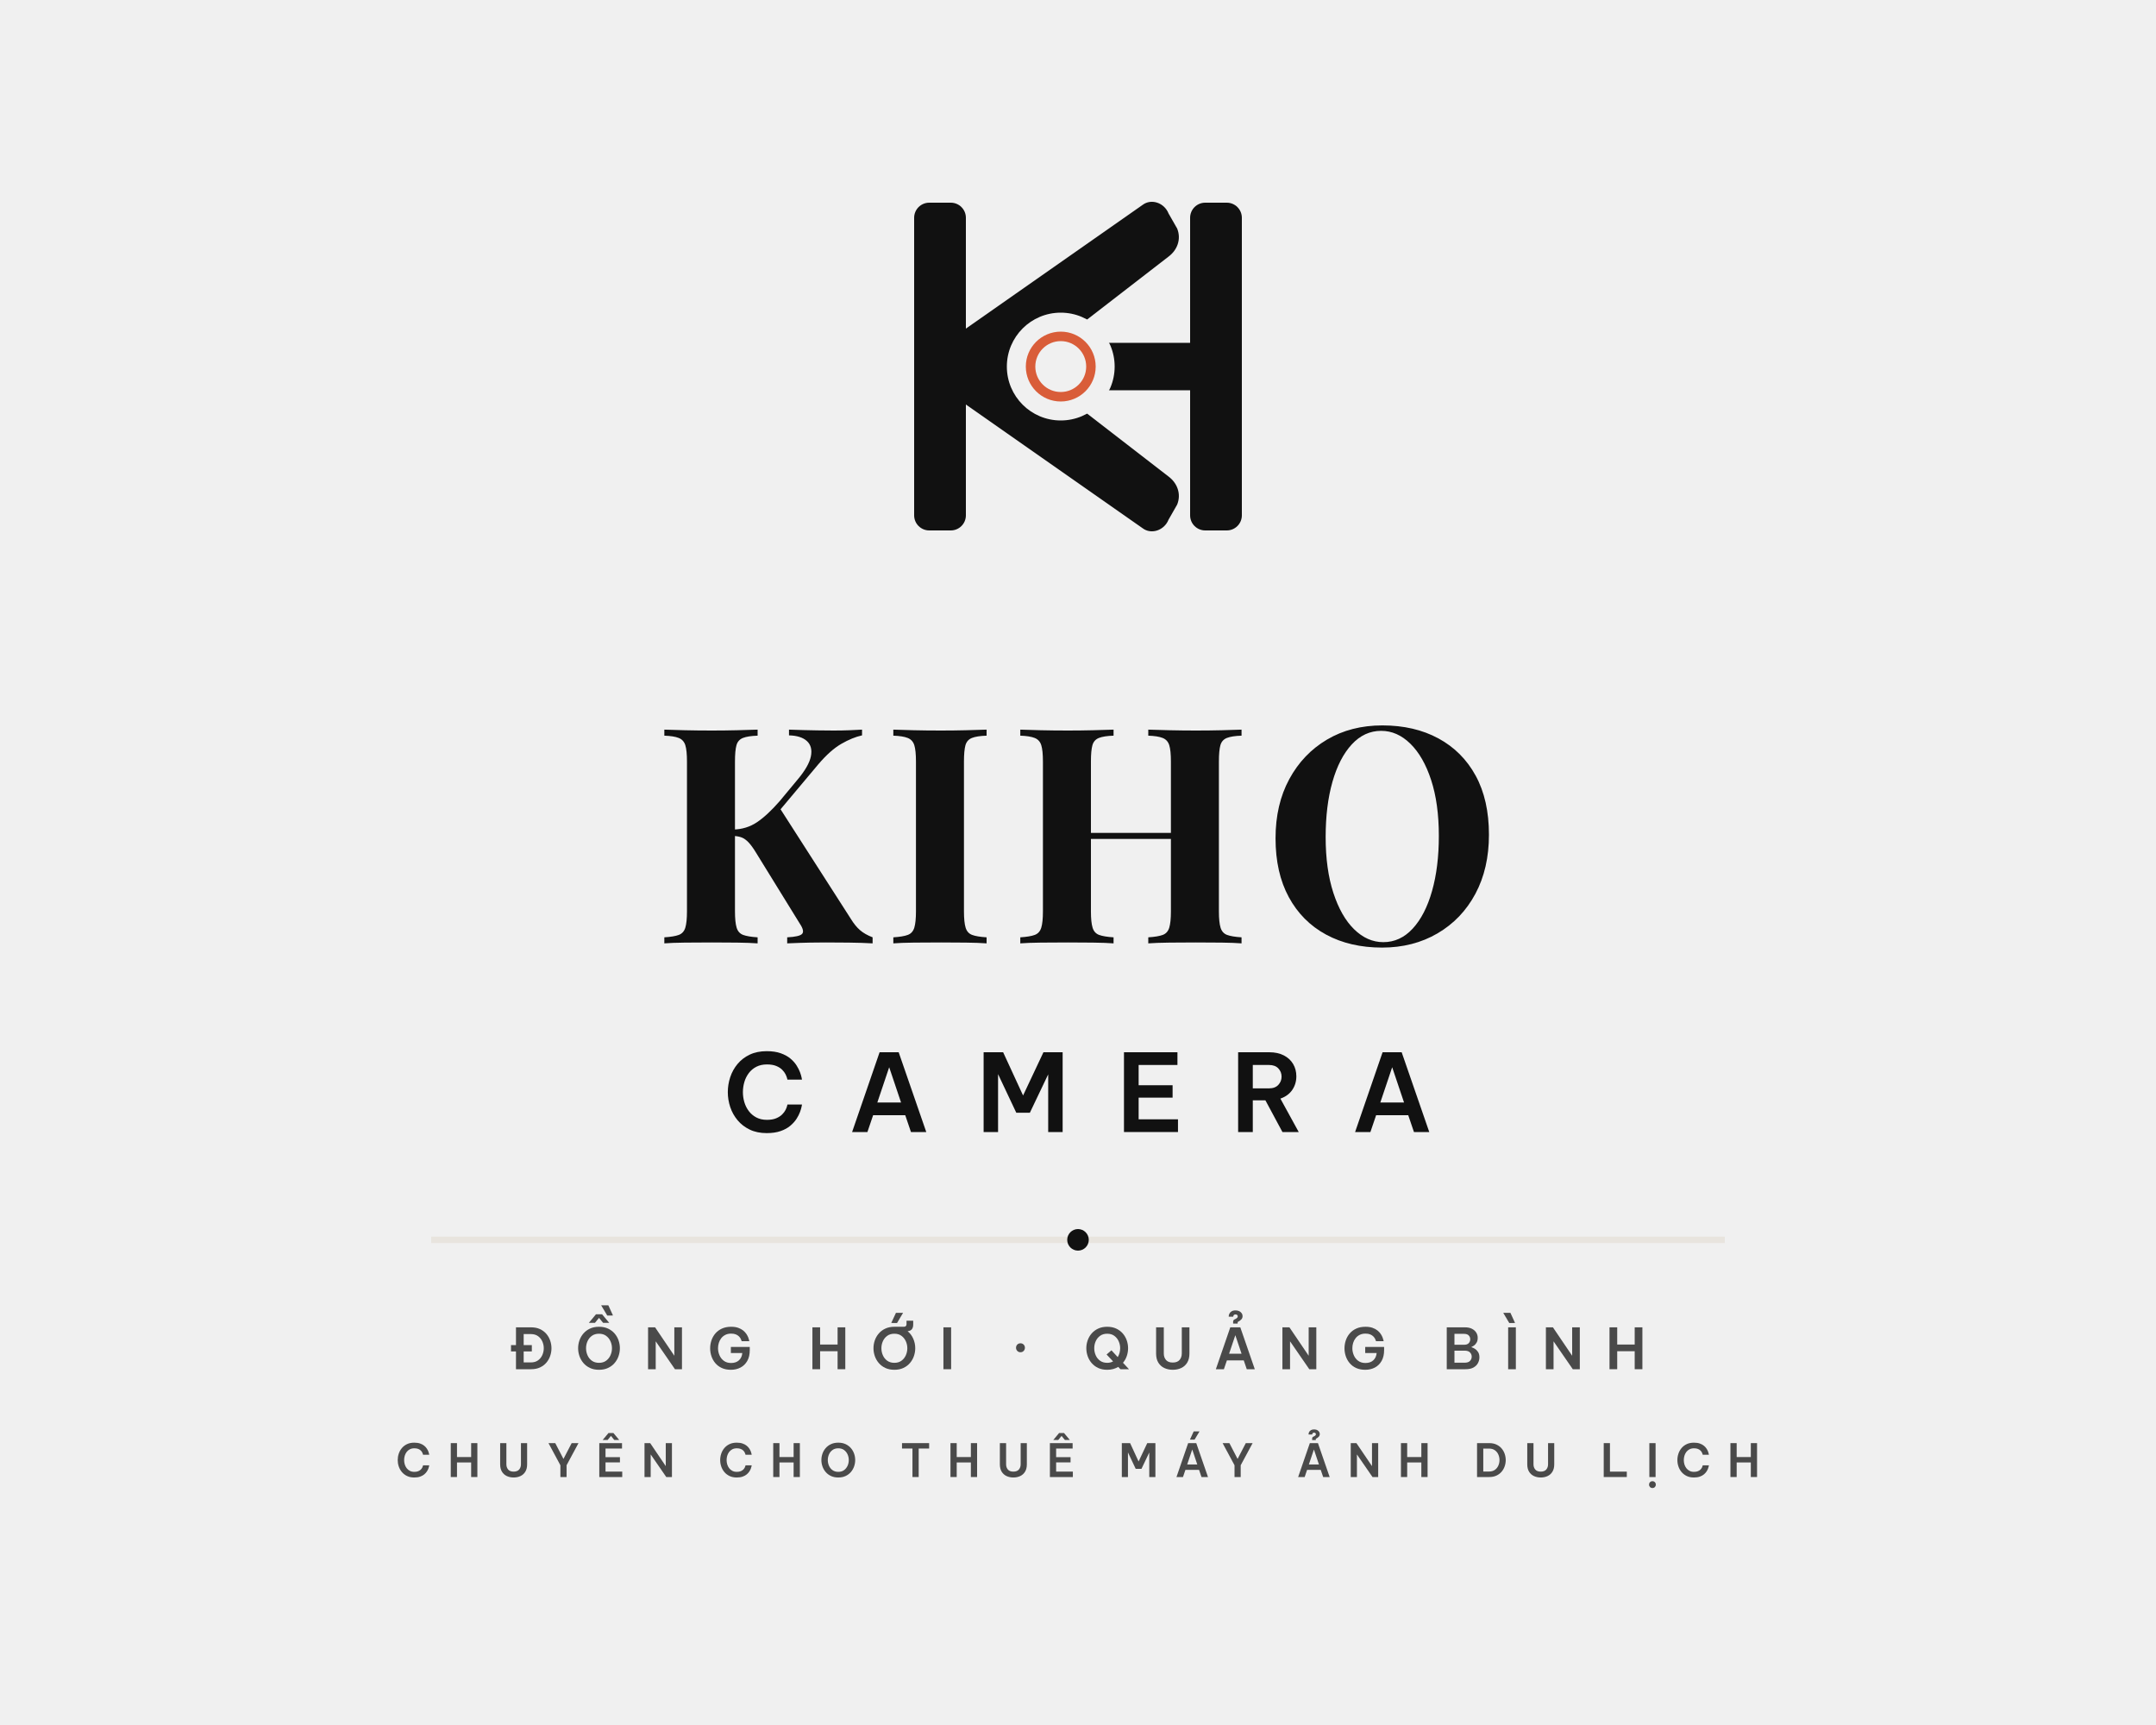
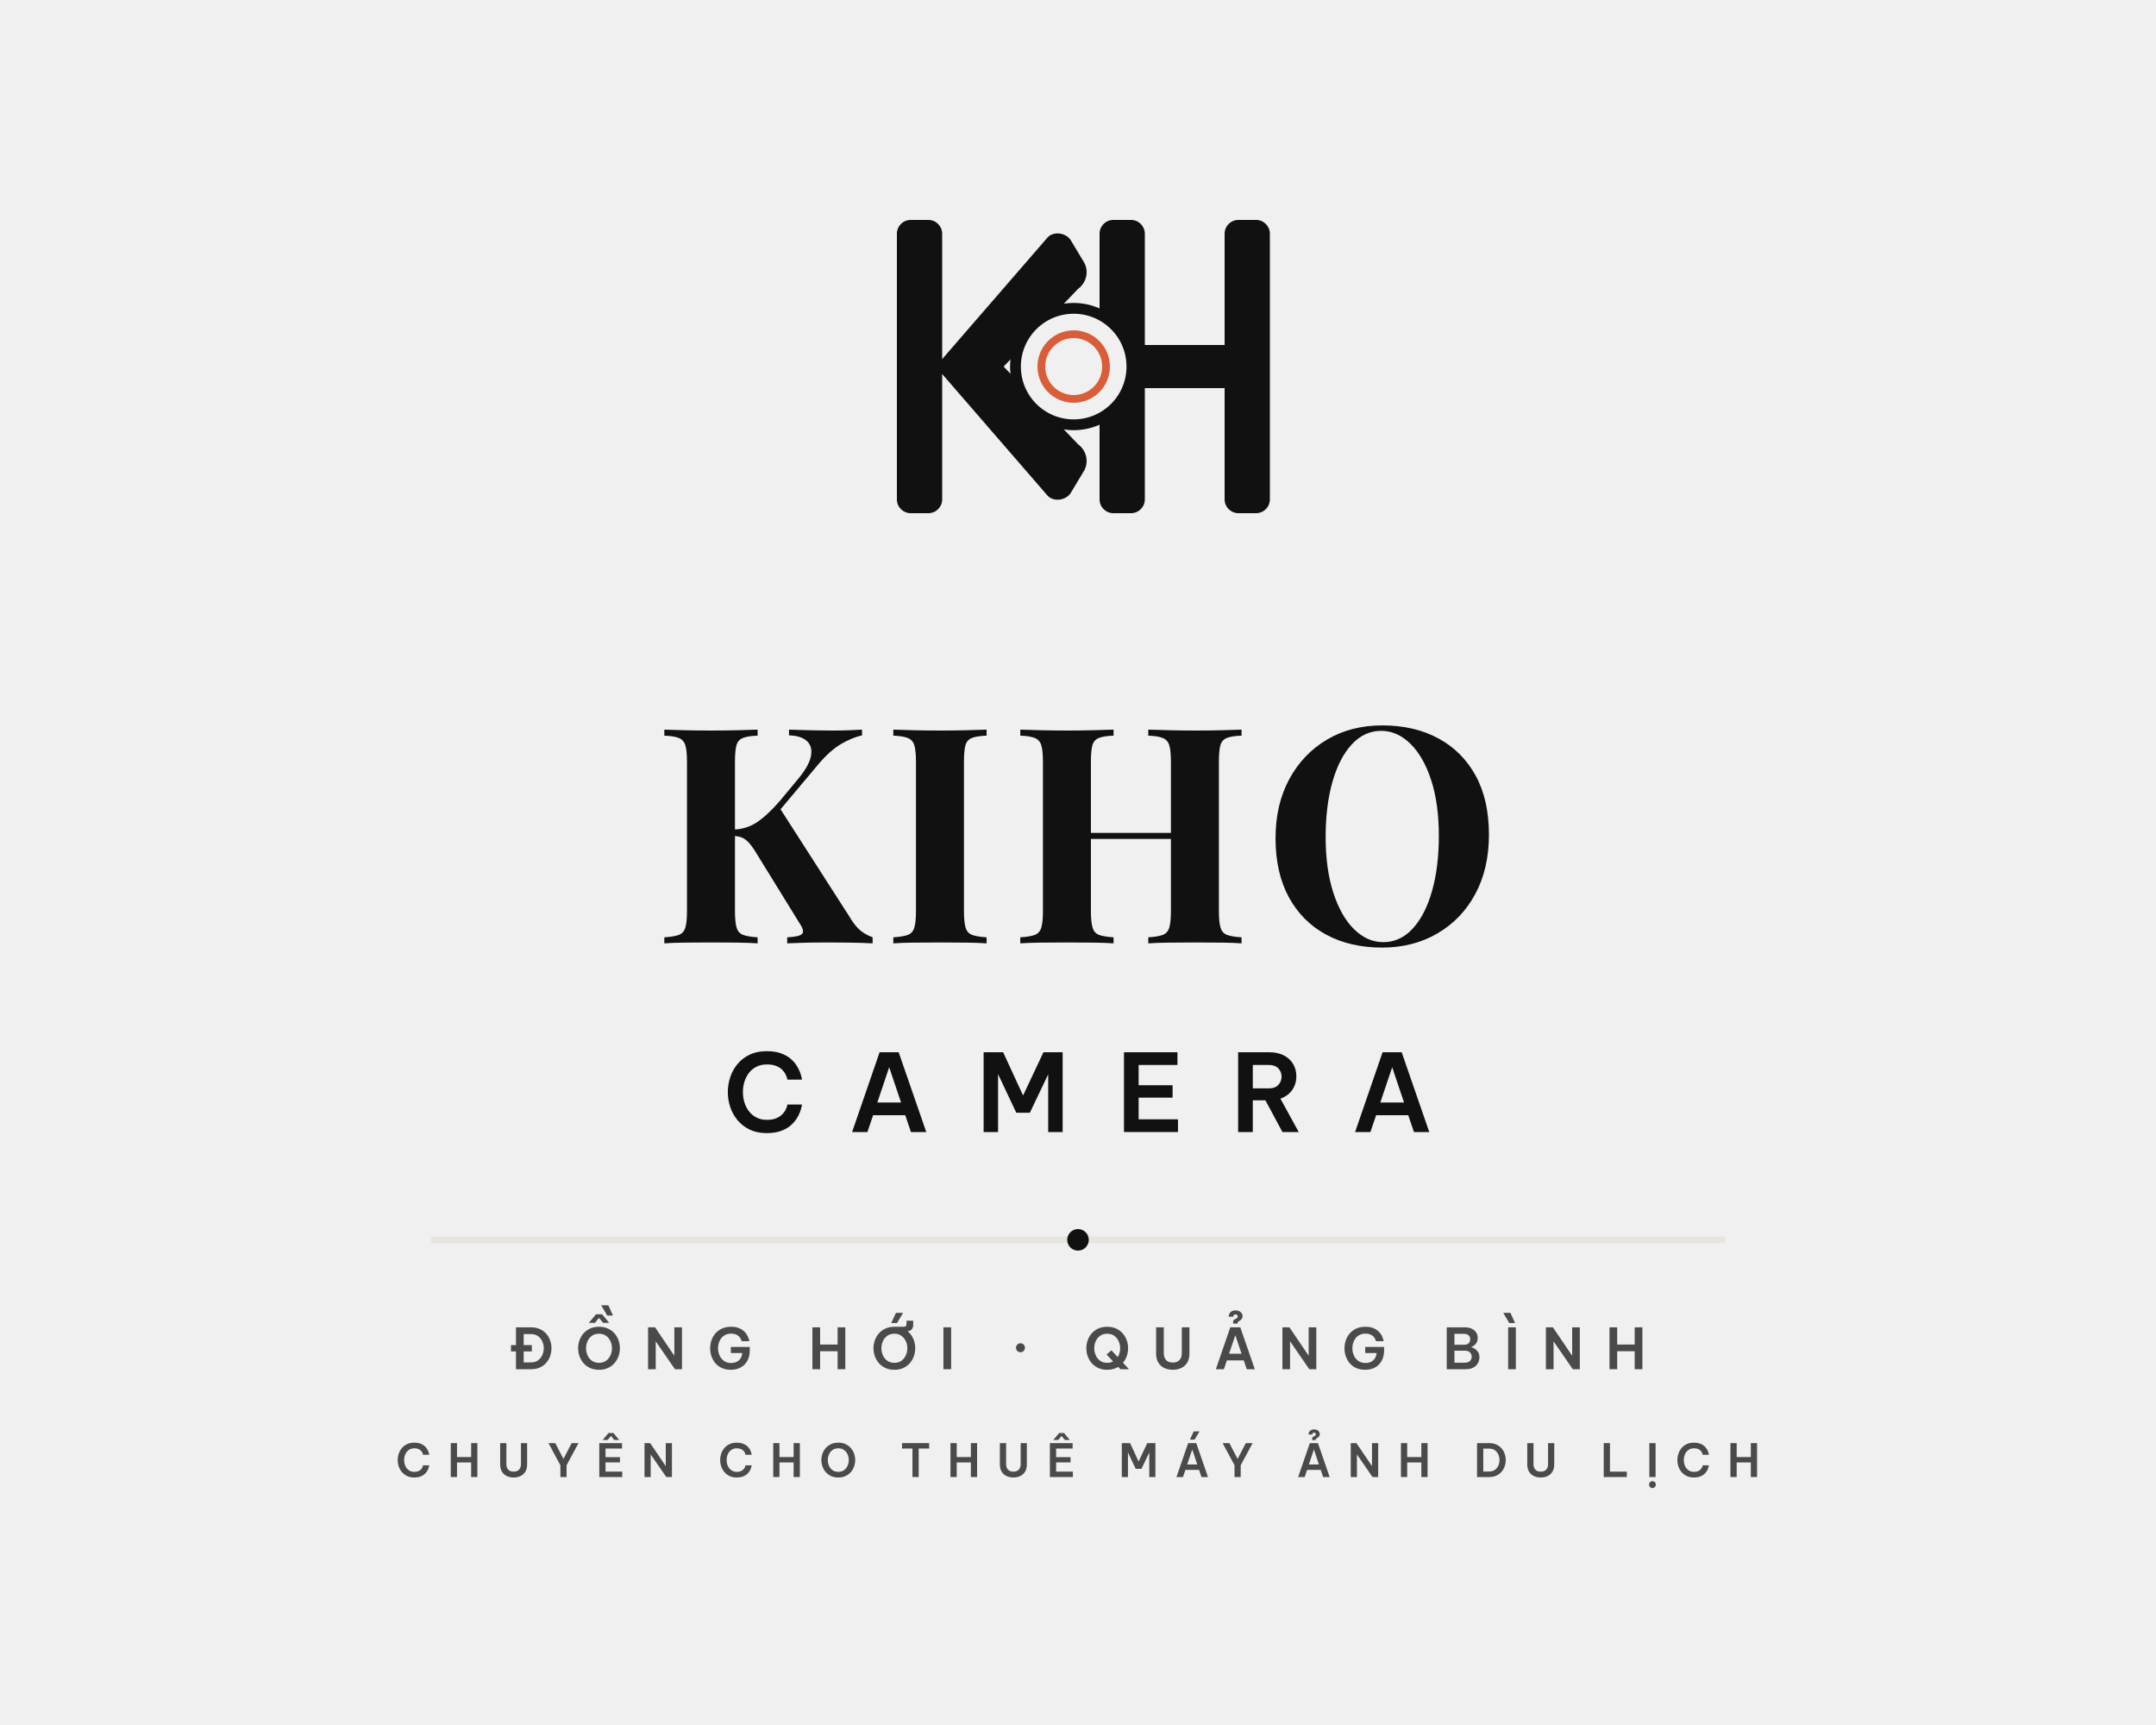
<svg xmlns="http://www.w3.org/2000/svg" viewBox="0 0 400 320" width="800" height="640">
  <g transform="translate(152.0, 20) scale(0.8)">
    <defs>
-       <mask id="master-accent">
+       <mask id="m-acc">
        <rect width="120" height="120" fill="white" />
-         <circle cx="56" cy="60" r="12.5" fill="black" />
+         <circle cx="59" cy="60" r="13.5" fill="black" />
      </mask>
    </defs>
-     <g mask="url(#master-accent)">
-       <rect x="22" y="22" width="12" height="76" rx="3.5" fill="#111111" />
-       <rect x="86" y="22" width="12" height="76" rx="3.5" fill="#111111" />
-       <rect x="26" y="54.5" width="68" height="11" fill="#111111" />
-       <path d="M 30 54 L 75 22.5 C 77 21 80 22 81 24.5 L 83 28 C 84 30.5 83 33 81 34.5 L 48 60 Z" fill="#111111" />
-       <path d="M 48 60 L 81 85.5 C 83 87 84 89.5 83 92 L 81 95.5 C 80 98 77 99 75 97.5 L 30 66 Z" fill="#111111" />
+     <g mask="url(#m-acc)">
+       <rect x="18" y="26" width="10.5" height="68" rx="3.2" fill="#111111" />
+       <path d="M 27 60 L 53 30 C 54.5 28.5 57.5 29 58.5 31 L 61.5 36 C 62.5 38 62 40.5 60 42 L 37 66 Z" fill="#111111" />
+       <path d="M 37 54 L 60 78 C 62 79.5 62.5 82 61.5 84 L 58.5 89 C 57.5 91 54.5 91.5 53 90 L 27 60 Z" fill="#111111" />
+       <rect x="65" y="26" width="10.5" height="68" rx="3.2" fill="#111111" />
+       <rect x="94" y="26" width="10.5" height="68" rx="3.2" fill="#111111" />
+       <rect x="73" y="55" width="23" height="10" fill="#111111" />
+       <rect x="47" y="55" width="22" height="10" fill="#111111" />
    </g>
-     <circle cx="56" cy="60" r="7" fill="none" stroke="#D95D39" stroke-width="2.2" />
+     <circle cx="59" cy="60" r="13.5" fill="none" stroke="#111111" stroke-width="2.5" />
+     <circle cx="59" cy="60" r="7.5" fill="none" stroke="#D95D39" stroke-width="1.8" />
  </g>
  <g transform="translate(121.35, 175)">
    <path d="M38.584 -39.648V-38.584Q36.792 -38.192 34.748 -37.016Q32.704 -35.84 30.464 -33.208L19.936 -20.664L23.184 -25.312L36.512 -4.536Q37.296 -3.248 38.192 -2.464Q39.088 -1.68 40.544 -1.12V0.0Q38.584 -0.112 36.176 -0.14Q33.768 -0.168 31.808 -0.168Q30.632 -0.168 28.952 -0.14Q27.272 -0.112 24.696 0.0V-1.12Q26.992 -1.232 27.468 -1.764Q27.944 -2.296 27.048 -3.64L18.928 -16.8Q18.144 -18.088 17.528 -18.732Q16.912 -19.376 16.296 -19.628Q15.68 -19.88 14.672 -19.936V-21.112Q17.136 -21.168 19.068 -22.456Q21.0 -23.744 23.296 -26.376L26.6 -30.352Q28.728 -32.872 29.092 -34.692Q29.456 -36.512 28.364 -37.52Q27.272 -38.528 25.032 -38.584V-39.648Q26.432 -39.592 27.692 -39.564Q28.952 -39.536 30.324 -39.508Q31.696 -39.48 33.32 -39.48Q34.944 -39.48 36.26 -39.536Q37.576 -39.592 38.584 -39.648ZM19.208 -39.648V-38.528Q17.416 -38.472 16.492 -38.108Q15.568 -37.744 15.288 -36.764Q15.008 -35.784 15.008 -33.712V-5.936Q15.008 -3.92 15.316 -2.912Q15.624 -1.904 16.52 -1.568Q17.416 -1.232 19.208 -1.12V0.0Q17.696 -0.112 15.4 -0.14Q13.104 -0.168 10.752 -0.168Q8.064 -0.168 5.684 -0.14Q3.304 -0.112 1.904 0.0V-1.12Q3.696 -1.232 4.592 -1.568Q5.488 -1.904 5.796 -2.912Q6.104 -3.92 6.104 -5.936V-33.712Q6.104 -35.784 5.796 -36.764Q5.488 -37.744 4.564 -38.108Q3.64 -38.472 1.904 -38.528V-39.648Q3.304 -39.592 5.684 -39.536Q8.064 -39.48 10.752 -39.48Q13.104 -39.48 15.4 -39.536Q17.696 -39.592 19.208 -39.648Z" fill="#111111" />
    <path d="M61.692 -39.648V-38.528Q59.9 -38.472 58.976 -38.108Q58.052 -37.744 57.772 -36.764Q57.492 -35.784 57.492 -33.712V-5.936Q57.492 -3.92 57.8 -2.912Q58.108 -1.904 59.004 -1.568Q59.9 -1.232 61.692 -1.12V0.0Q60.18 -0.112 57.884 -0.14Q55.588 -0.168 53.236 -0.168Q50.492 -0.168 48.168 -0.14Q45.844 -0.112 44.388 0.0V-1.12Q46.18 -1.232 47.076 -1.568Q47.972 -1.904 48.28 -2.912Q48.588 -3.92 48.588 -5.936V-33.712Q48.588 -35.784 48.28 -36.764Q47.972 -37.744 47.048 -38.108Q46.124 -38.472 44.388 -38.528V-39.648Q45.844 -39.592 48.168 -39.536Q50.492 -39.48 53.236 -39.48Q55.588 -39.48 57.884 -39.536Q60.18 -39.592 61.692 -39.648Z" fill="#111111" />
    <path d="M91.688 0.0V-1.12Q93.48 -1.232 94.376 -1.568Q95.272 -1.904 95.58 -2.912Q95.888 -3.92 95.888 -5.936V-33.712Q95.888 -35.784 95.58 -36.764Q95.272 -37.744 94.348 -38.108Q93.424 -38.472 91.688 -38.528V-39.648Q93.2 -39.592 95.636 -39.536Q98.072 -39.48 100.48 -39.48Q103.056 -39.48 105.324 -39.536Q107.592 -39.592 108.992 -39.648V-38.528Q107.2 -38.472 106.276 -38.108Q105.352 -37.744 105.072 -36.764Q104.792 -35.784 104.792 -33.712V-5.936Q104.792 -3.92 105.1 -2.912Q105.408 -1.904 106.304 -1.568Q107.2 -1.232 108.992 -1.12V0.0Q107.592 -0.112 105.324 -0.14Q103.056 -0.168 100.48 -0.168Q98.072 -0.168 95.636 -0.14Q93.2 -0.112 91.688 0.0ZM67.944 0.0V-1.12Q69.736 -1.232 70.632 -1.568Q71.528 -1.904 71.836 -2.912Q72.144 -3.92 72.144 -5.936V-33.712Q72.144 -35.784 71.836 -36.764Q71.528 -37.744 70.604 -38.108Q69.68 -38.472 67.944 -38.528V-39.648Q69.4 -39.592 71.724 -39.536Q74.048 -39.48 76.792 -39.48Q79.144 -39.48 81.44 -39.536Q83.736 -39.592 85.248 -39.648V-38.528Q83.456 -38.472 82.532 -38.108Q81.608 -37.744 81.328 -36.764Q81.048 -35.784 81.048 -33.712V-5.936Q81.048 -3.92 81.356 -2.912Q81.664 -1.904 82.56 -1.568Q83.456 -1.232 85.248 -1.12V0.0Q83.736 -0.112 81.44 -0.14Q79.144 -0.168 76.792 -0.168Q74.048 -0.168 71.724 -0.14Q69.4 -0.112 67.944 0.0ZM77.408 -19.376V-20.496H99.528V-19.376Z" fill="#111111" />
    <path d="M135.124 -40.432Q141.06 -40.432 145.512 -38.024Q149.964 -35.616 152.428 -31.108Q154.892 -26.6 154.892 -20.16Q154.892 -13.888 152.372 -9.184Q149.852 -4.48 145.344 -1.848Q140.836 0.784 135.068 0.784Q129.132 0.784 124.68 -1.624Q120.228 -4.032 117.764 -8.568Q115.3 -13.104 115.3 -19.488Q115.3 -25.76 117.848 -30.464Q120.396 -35.168 124.848 -37.8Q129.3 -40.432 135.124 -40.432ZM134.9 -39.424Q131.764 -39.424 129.44 -36.904Q127.116 -34.384 125.856 -29.96Q124.596 -25.536 124.596 -19.712Q124.596 -13.776 126.024 -9.38Q127.452 -4.984 129.888 -2.604Q132.324 -0.224 135.292 -0.224Q138.428 -0.224 140.752 -2.744Q143.076 -5.264 144.336 -9.716Q145.596 -14.168 145.596 -19.936Q145.596 -25.928 144.168 -30.296Q142.74 -34.664 140.304 -37.044Q137.868 -39.424 134.9 -39.424Z" fill="#111111" />
  </g>
  <g transform="translate(134.13, 210)">
    <path d="M8.12 0.2Q6.32 0.2 4.97 -0.45Q3.62 -1.1 2.71 -2.19Q1.8 -3.28 1.35 -4.63Q0.9 -5.98 0.9 -7.4Q0.9 -8.82 1.35 -10.18Q1.8 -11.54 2.71 -12.63Q3.62 -13.72 4.97 -14.36Q6.32 -15.0 8.12 -15.0Q9.62 -15.0 10.7 -14.62Q11.78 -14.24 12.5 -13.64Q13.22 -13.04 13.65 -12.36Q14.08 -11.68 14.3 -11.08Q14.52 -10.48 14.59 -10.1Q14.66 -9.72 14.66 -9.72H11.96Q11.96 -9.72 11.89 -10.0Q11.82 -10.28 11.61 -10.71Q11.4 -11.14 10.98 -11.56Q10.56 -11.98 9.87 -12.26Q9.18 -12.54 8.16 -12.54Q7.04 -12.54 6.2 -12.11Q5.36 -11.68 4.8 -10.94Q4.24 -10.2 3.97 -9.28Q3.7 -8.36 3.7 -7.4Q3.7 -6.44 3.97 -5.53Q4.24 -4.62 4.8 -3.88Q5.36 -3.14 6.2 -2.7Q7.04 -2.26 8.16 -2.26Q9.18 -2.26 9.87 -2.55Q10.56 -2.84 10.98 -3.26Q11.4 -3.68 11.61 -4.1Q11.82 -4.52 11.89 -4.81Q11.96 -5.1 11.96 -5.1H14.66Q14.66 -5.1 14.59 -4.72Q14.52 -4.34 14.3 -3.73Q14.08 -3.12 13.65 -2.45Q13.22 -1.78 12.5 -1.17Q11.78 -0.56 10.7 -0.18Q9.62 0.2 8.12 0.2Z" fill="#111111" />
    <path d="M23.96 0.0 29.06 -14.8H32.6L37.72 0.0H34.88L33.82 -3.12H27.86L26.8 0.0ZM28.64 -5.48H33.04L30.84 -12.02Z" fill="#111111" />
    <path d="M48.36 0.0V-14.8H51.98L55.68 -6.78L59.46 -14.8H63.02V0.0H60.34V-10.7L56.94 -3.58H54.42L51.04 -10.74V0.0Z" fill="#111111" />
    <path d="M74.4 0.0V-14.8H84.32V-12.44H77.12V-8.68H83.42V-6.38H77.12V-2.36H84.42V0.0Z" fill="#111111" />
    <path d="M95.58 0.0V-14.8H101.34Q102.94 -14.8 104.07 -14.21Q105.2 -13.62 105.79 -12.61Q106.38 -11.6 106.38 -10.34Q106.38 -8.92 105.62 -7.81Q104.86 -6.7 103.42 -6.2L106.82 0.0H103.8L100.64 -5.88H98.3V0.0ZM101.3 -12.44H98.3V-8.1H101.3Q102.44 -8.1 103.04 -8.75Q103.64 -9.4 103.64 -10.28Q103.64 -11.16 103.04 -11.8Q102.44 -12.44 101.3 -12.44Z" fill="#111111" />
    <path d="M117.28 0.0 122.38 -14.8H125.92L131.04 0.0H128.2L127.14 -3.12H121.18L120.12 0.0ZM121.96 -5.48H126.36L124.16 -12.02Z" fill="#111111" />
  </g>
  <line x1="80" y1="230" x2="320" y2="230" stroke="#E8E4DE" stroke-width="1.2" />
  <circle cx="200" cy="230" r="2" fill="#111111" />
  <g transform="translate(94.5325, 254)">
    <path d="M1.197 0.0V-3.297H0.273V-4.473H1.197V-7.77H4.001Q4.946 -7.77 5.654 -7.439Q6.363 -7.109 6.836 -6.552Q7.308 -5.996 7.544 -5.303Q7.781 -4.61 7.781 -3.885Q7.781 -3.161 7.544 -2.468Q7.308 -1.775 6.836 -1.218Q6.363 -0.662 5.654 -0.331Q4.946 0.0 4.001 0.0ZM4.137 -3.297H2.625V-1.26H3.938Q4.756 -1.26 5.287 -1.643Q5.817 -2.026 6.085 -2.63Q6.353 -3.234 6.353 -3.896Q6.353 -4.546 6.085 -5.15Q5.817 -5.754 5.287 -6.137Q4.756 -6.521 3.938 -6.521H2.625V-4.473H4.137Z" fill="#4A4A4A" />
    <path d="M18.133 -9.954 16.999 -11.855H18.332L19.194 -9.965ZM14.71 -8.6 16.044 -10.196H17.167L18.501 -8.6H17.367L16.6 -9.524L15.844 -8.6ZM16.6 0.105Q15.645 0.105 14.92 -0.236Q14.196 -0.578 13.707 -1.15Q13.219 -1.722 12.972 -2.436Q12.726 -3.15 12.726 -3.896Q12.726 -4.641 12.972 -5.35Q13.219 -6.059 13.707 -6.626Q14.196 -7.193 14.92 -7.534Q15.645 -7.875 16.6 -7.875Q17.556 -7.875 18.28 -7.534Q19.005 -7.193 19.493 -6.626Q19.981 -6.059 20.228 -5.35Q20.474 -4.641 20.474 -3.896Q20.474 -3.15 20.228 -2.436Q19.981 -1.722 19.493 -1.15Q19.005 -0.578 18.28 -0.236Q17.556 0.105 16.6 0.105ZM16.6 -1.187Q17.387 -1.187 17.918 -1.575Q18.448 -1.964 18.726 -2.583Q19.005 -3.203 19.005 -3.896Q19.005 -4.578 18.726 -5.192Q18.448 -5.807 17.918 -6.195Q17.387 -6.584 16.6 -6.584Q15.812 -6.584 15.277 -6.195Q14.742 -5.807 14.469 -5.192Q14.196 -4.578 14.196 -3.896Q14.196 -3.203 14.469 -2.583Q14.742 -1.964 15.277 -1.575Q15.812 -1.187 16.6 -1.187Z" fill="#4A4A4A" />
    <path d="M25.703 0.0V-7.77H27.005L30.575 -2.499V-7.77H31.993V0.0H30.691L27.121 -5.176V0.0Z" fill="#4A4A4A" />
    <path d="M41.075 0.105Q40.098 0.105 39.374 -0.231Q38.649 -0.567 38.171 -1.139Q37.694 -1.712 37.457 -2.42Q37.221 -3.129 37.221 -3.875Q37.221 -4.62 37.457 -5.334Q37.694 -6.048 38.177 -6.62Q38.66 -7.193 39.395 -7.534Q40.13 -7.875 41.106 -7.875Q41.873 -7.875 42.424 -7.681Q42.975 -7.487 43.348 -7.182Q43.721 -6.878 43.946 -6.536Q44.172 -6.195 44.288 -5.891Q44.403 -5.586 44.445 -5.392Q44.487 -5.198 44.487 -5.198H43.059Q43.059 -5.198 43.022 -5.339Q42.986 -5.481 42.87 -5.691Q42.755 -5.901 42.539 -6.111Q42.324 -6.321 41.978 -6.463Q41.631 -6.605 41.117 -6.605Q40.497 -6.605 40.04 -6.373Q39.584 -6.143 39.279 -5.754Q38.975 -5.365 38.828 -4.883Q38.681 -4.4 38.681 -3.896Q38.681 -3.213 38.954 -2.583Q39.227 -1.953 39.767 -1.554Q40.308 -1.155 41.106 -1.155Q42.03 -1.155 42.571 -1.659Q43.112 -2.163 43.185 -3.003H41.064V-4.137H44.571V-3.56Q44.571 -2.352 44.109 -1.538Q43.647 -0.725 42.854 -0.31Q42.062 0.105 41.075 0.105Z" fill="#4A4A4A" />
    <path d="M56.194 0.0V-7.77H57.622V-4.578H60.866V-7.77H62.294V0.0H60.866V-3.339H57.622V0.0Z" fill="#4A4A4A" />
    <path d="M71.891 -8.568 70.82 -8.579 71.691 -10.458H73.014ZM71.397 0.105Q70.442 0.105 69.717 -0.236Q68.993 -0.578 68.504 -1.15Q68.016 -1.722 67.769 -2.436Q67.523 -3.15 67.523 -3.896Q67.523 -4.641 67.769 -5.35Q68.016 -6.059 68.504 -6.626Q68.993 -7.193 69.717 -7.534Q70.442 -7.875 71.397 -7.875Q71.492 -7.875 71.597 -7.875H73.151Q73.655 -7.875 73.655 -8.389V-8.998H74.894V-8.285Q74.894 -7.728 74.642 -7.413Q74.39 -7.098 73.854 -7.056Q74.558 -6.479 74.915 -5.633Q75.272 -4.788 75.272 -3.896Q75.272 -3.15 75.025 -2.436Q74.778 -1.722 74.29 -1.15Q73.802 -0.578 73.077 -0.236Q72.353 0.105 71.397 0.105ZM71.397 -1.187Q72.185 -1.187 72.715 -1.575Q73.245 -1.964 73.523 -2.583Q73.802 -3.203 73.802 -3.896Q73.802 -4.578 73.523 -5.192Q73.245 -5.807 72.715 -6.195Q72.185 -6.584 71.397 -6.584Q70.61 -6.584 70.074 -6.195Q69.539 -5.807 69.266 -5.192Q68.993 -4.578 68.993 -3.896Q68.993 -3.203 69.266 -2.583Q69.539 -1.964 70.074 -1.575Q70.61 -1.187 71.397 -1.187Z" fill="#4A4A4A" />
    <path d="M80.5 0.0V-7.77H81.928V0.0Z" fill="#4A4A4A" />
    <path d="M94.8 -3.15Q94.433 -3.15 94.202 -3.397Q93.971 -3.644 93.971 -3.98Q93.971 -4.326 94.202 -4.568Q94.433 -4.809 94.8 -4.809Q95.157 -4.809 95.388 -4.568Q95.619 -4.326 95.619 -3.98Q95.619 -3.644 95.388 -3.397Q95.157 -3.15 94.8 -3.15Z" fill="#4A4A4A" />
    <path d="M110.885 0.105Q109.93 0.105 109.205 -0.236Q108.481 -0.578 107.992 -1.15Q107.504 -1.722 107.257 -2.436Q107.011 -3.15 107.011 -3.896Q107.011 -4.641 107.257 -5.35Q107.504 -6.059 107.992 -6.626Q108.481 -7.193 109.205 -7.534Q109.93 -7.875 110.885 -7.875Q111.841 -7.875 112.565 -7.534Q113.29 -7.193 113.778 -6.626Q114.266 -6.059 114.513 -5.35Q114.76 -4.641 114.76 -3.896Q114.76 -3.161 114.523 -2.457Q114.287 -1.754 113.815 -1.197L114.928 0.0H113.342L112.933 -0.431Q112.513 -0.179 112.003 -0.037Q111.494 0.105 110.885 0.105ZM110.885 -1.187Q111.2 -1.187 111.473 -1.255Q111.746 -1.323 111.977 -1.449L110.77 -2.73L111.673 -3.507L112.838 -2.247Q113.059 -2.604 113.174 -3.029Q113.29 -3.455 113.29 -3.896Q113.29 -4.578 113.011 -5.192Q112.733 -5.807 112.203 -6.195Q111.673 -6.584 110.885 -6.584Q110.098 -6.584 109.562 -6.195Q109.027 -5.807 108.754 -5.192Q108.481 -4.578 108.481 -3.896Q108.481 -3.203 108.754 -2.583Q109.027 -1.964 109.562 -1.575Q110.098 -1.187 110.885 -1.187Z" fill="#4A4A4A" />
    <path d="M123.044 0.105Q122.183 0.105 121.479 -0.226Q120.776 -0.556 120.366 -1.228Q119.957 -1.901 119.957 -2.919V-7.77H121.385V-2.919Q121.385 -2.205 121.789 -1.722Q122.193 -1.239 123.044 -1.239Q123.905 -1.239 124.314 -1.722Q124.724 -2.205 124.724 -2.919V-7.77H126.141V-2.919Q126.141 -1.901 125.732 -1.228Q125.322 -0.556 124.624 -0.226Q123.926 0.105 123.044 0.105Z" fill="#4A4A4A" />
    <path d="M134.247 -8.463V-8.799Q134.247 -8.925 134.299 -9.041Q134.352 -9.156 134.488 -9.229L134.646 -9.303Q134.877 -9.418 134.992 -9.534Q135.108 -9.649 135.108 -9.818Q135.108 -9.954 135.003 -10.059Q134.898 -10.164 134.698 -10.164Q134.499 -10.164 134.404 -10.075Q134.31 -9.986 134.289 -9.881Q134.268 -9.776 134.268 -9.744H133.428Q133.417 -10.017 133.543 -10.285Q133.669 -10.553 133.953 -10.731Q134.236 -10.91 134.677 -10.91Q135.286 -10.91 135.643 -10.595Q136 -10.28 136 -9.838Q136 -9.492 135.769 -9.24Q135.538 -8.988 135.129 -8.778L135.087 -8.757V-8.463ZM131.044 0.0 133.722 -7.77H135.58L138.268 0.0H136.777L136.221 -1.638H133.092L132.535 0.0ZM133.501 -2.877H135.811L134.656 -6.311Z" fill="#4A4A4A" />
    <path d="M143.392 0.0V-7.77H144.694L148.264 -2.499V-7.77H149.681V0.0H148.379L144.809 -5.176V0.0Z" fill="#4A4A4A" />
    <path d="M158.763 0.105Q157.787 0.105 157.062 -0.231Q156.338 -0.567 155.86 -1.139Q155.382 -1.712 155.146 -2.42Q154.91 -3.129 154.91 -3.875Q154.91 -4.62 155.146 -5.334Q155.382 -6.048 155.865 -6.62Q156.348 -7.193 157.083 -7.534Q157.818 -7.875 158.795 -7.875Q159.561 -7.875 160.112 -7.681Q160.664 -7.487 161.036 -7.182Q161.409 -6.878 161.635 -6.536Q161.861 -6.195 161.976 -5.891Q162.092 -5.586 162.134 -5.392Q162.176 -5.198 162.176 -5.198H160.748Q160.748 -5.198 160.711 -5.339Q160.674 -5.481 160.559 -5.691Q160.443 -5.901 160.228 -6.111Q160.013 -6.321 159.666 -6.463Q159.32 -6.605 158.805 -6.605Q158.186 -6.605 157.729 -6.373Q157.272 -6.143 156.968 -5.754Q156.663 -5.365 156.516 -4.883Q156.369 -4.4 156.369 -3.896Q156.369 -3.213 156.642 -2.583Q156.915 -1.953 157.456 -1.554Q157.997 -1.155 158.795 -1.155Q159.719 -1.155 160.259 -1.659Q160.8 -2.163 160.874 -3.003H158.753V-4.137H162.26V-3.56Q162.26 -2.352 161.798 -1.538Q161.336 -0.725 160.543 -0.31Q159.75 0.105 158.763 0.105Z" fill="#4A4A4A" />
    <path d="M173.882 0.0V-7.77H177.274Q178.019 -7.77 178.544 -7.508Q179.069 -7.245 179.347 -6.804Q179.626 -6.363 179.626 -5.838Q179.626 -5.303 179.431 -4.956Q179.237 -4.61 178.969 -4.415Q178.702 -4.221 178.481 -4.147V-4.074Q178.754 -4.001 179.095 -3.791Q179.437 -3.581 179.689 -3.197Q179.941 -2.814 179.941 -2.205Q179.941 -1.659 179.678 -1.15Q179.416 -0.641 178.849 -0.32Q178.282 0.0 177.347 0.0ZM177.085 -6.562H175.31V-4.536H177.085Q177.694 -4.536 177.967 -4.841Q178.24 -5.145 178.24 -5.554Q178.24 -5.954 177.967 -6.258Q177.694 -6.562 177.085 -6.562ZM177.19 -3.444H175.31V-1.208H177.19Q177.883 -1.208 178.198 -1.544Q178.513 -1.88 178.513 -2.331Q178.513 -2.772 178.198 -3.108Q177.883 -3.444 177.19 -3.444Z" fill="#4A4A4A" />
    <path d="M185.484 -8.568 184.361 -10.458H185.694L186.555 -8.579ZM185.274 0.0V-7.77H186.702V0.0Z" fill="#4A4A4A" />
    <path d="M192.277 0.0V-7.77H193.579L197.149 -2.499V-7.77H198.567V0.0H197.265L193.695 -5.176V0.0Z" fill="#4A4A4A" />
    <path d="M204.079 0.0V-7.77H205.507V-4.578H208.751V-7.77H210.179V0.0H208.751V-3.339H205.507V0.0Z" fill="#4A4A4A" />
  </g>
  <g transform="translate(73.40425, 274)">
    <path d="M3.451 0.085Q2.686 0.085 2.112 -0.191Q1.539 -0.468 1.152 -0.931Q0.765 -1.394 0.574 -1.968Q0.383 -2.542 0.383 -3.145Q0.383 -3.749 0.574 -4.327Q0.765 -4.905 1.152 -5.368Q1.539 -5.831 2.112 -6.103Q2.686 -6.375 3.451 -6.375Q4.089 -6.375 4.548 -6.214Q5.006 -6.052 5.312 -5.797Q5.619 -5.542 5.801 -5.253Q5.984 -4.964 6.078 -4.709Q6.171 -4.454 6.201 -4.293Q6.231 -4.131 6.231 -4.131H5.083Q5.083 -4.131 5.053 -4.25Q5.024 -4.369 4.934 -4.552Q4.845 -4.735 4.667 -4.913Q4.488 -5.092 4.195 -5.211Q3.902 -5.33 3.468 -5.33Q2.992 -5.33 2.635 -5.147Q2.278 -4.964 2.04 -4.649Q1.802 -4.335 1.687 -3.944Q1.573 -3.553 1.573 -3.145Q1.573 -2.737 1.687 -2.35Q1.802 -1.964 2.04 -1.649Q2.278 -1.335 2.635 -1.147Q2.992 -0.961 3.468 -0.961Q3.902 -0.961 4.195 -1.084Q4.488 -1.207 4.667 -1.385Q4.845 -1.564 4.934 -1.743Q5.024 -1.921 5.053 -2.044Q5.083 -2.167 5.083 -2.167H6.231Q6.231 -2.167 6.201 -2.006Q6.171 -1.845 6.078 -1.585Q5.984 -1.326 5.801 -1.041Q5.619 -0.757 5.312 -0.497Q5.006 -0.238 4.548 -0.077Q4.089 0.085 3.451 0.085Z" fill="#4A4A4A" />
    <path d="M10.225 0.0V-6.29H11.381V-3.706H14.008V-6.29H15.163V0.0H14.008V-2.703H11.381V0.0Z" fill="#4A4A4A" />
    <path d="M21.887 0.085Q21.19 0.085 20.62 -0.183Q20.05 -0.451 19.719 -0.995Q19.388 -1.539 19.388 -2.363V-6.29H20.544V-2.363Q20.544 -1.785 20.871 -1.394Q21.198 -1.003 21.887 -1.003Q22.584 -1.003 22.915 -1.394Q23.247 -1.785 23.247 -2.363V-6.29H24.394V-2.363Q24.394 -1.539 24.062 -0.995Q23.731 -0.451 23.166 -0.183Q22.601 0.085 21.887 0.085Z" fill="#4A4A4A" />
    <path d="M30.565 0.0V-2.185L28.355 -6.29H29.613L31.134 -3.358L32.656 -6.29H33.922L31.712 -2.185V0.0Z" fill="#4A4A4A" />
    <path d="M38.41 -6.877 39.489 -8.168H40.399L41.478 -6.877H40.56L39.948 -7.625L39.328 -6.877ZM37.781 0.0V-6.29H41.997V-5.287H38.937V-3.689H41.614V-2.712H38.937V-1.003H42.039V0.0Z" fill="#4A4A4A" />
    <path d="M46.17 0.0V-6.29H47.224L50.114 -2.023V-6.29H51.261V0.0H50.207L47.317 -4.191V0.0Z" fill="#4A4A4A" />
    <path d="M63.279 0.085Q62.514 0.085 61.94 -0.191Q61.367 -0.468 60.98 -0.931Q60.593 -1.394 60.402 -1.968Q60.211 -2.542 60.211 -3.145Q60.211 -3.749 60.402 -4.327Q60.593 -4.905 60.98 -5.368Q61.367 -5.831 61.94 -6.103Q62.514 -6.375 63.279 -6.375Q63.917 -6.375 64.376 -6.214Q64.835 -6.052 65.141 -5.797Q65.447 -5.542 65.629 -5.253Q65.812 -4.964 65.906 -4.709Q65.999 -4.454 66.029 -4.293Q66.059 -4.131 66.059 -4.131H64.911Q64.911 -4.131 64.881 -4.25Q64.852 -4.369 64.762 -4.552Q64.673 -4.735 64.495 -4.913Q64.316 -5.092 64.023 -5.211Q63.73 -5.33 63.296 -5.33Q62.82 -5.33 62.463 -5.147Q62.106 -4.964 61.868 -4.649Q61.63 -4.335 61.515 -3.944Q61.401 -3.553 61.401 -3.145Q61.401 -2.737 61.515 -2.35Q61.63 -1.964 61.868 -1.649Q62.106 -1.335 62.463 -1.147Q62.82 -0.961 63.296 -0.961Q63.73 -0.961 64.023 -1.084Q64.316 -1.207 64.495 -1.385Q64.673 -1.564 64.762 -1.743Q64.852 -1.921 64.881 -2.044Q64.911 -2.167 64.911 -2.167H66.059Q66.059 -2.167 66.029 -2.006Q65.999 -1.845 65.906 -1.585Q65.812 -1.326 65.629 -1.041Q65.447 -0.757 65.141 -0.497Q64.835 -0.238 64.376 -0.077Q63.917 0.085 63.279 0.085Z" fill="#4A4A4A" />
    <path d="M70.053 0.0V-6.29H71.209V-3.706H73.835V-6.29H74.992V0.0H73.835V-2.703H71.209V0.0Z" fill="#4A4A4A" />
    <path d="M82.123 0.085Q81.349 0.085 80.763 -0.191Q80.176 -0.468 79.781 -0.931Q79.385 -1.394 79.186 -1.972Q78.986 -2.55 78.986 -3.154Q78.986 -3.757 79.186 -4.331Q79.385 -4.905 79.781 -5.364Q80.176 -5.823 80.763 -6.099Q81.349 -6.375 82.123 -6.375Q82.896 -6.375 83.483 -6.099Q84.069 -5.823 84.464 -5.364Q84.859 -4.905 85.059 -4.331Q85.259 -3.757 85.259 -3.154Q85.259 -2.55 85.059 -1.972Q84.859 -1.394 84.464 -0.931Q84.069 -0.468 83.483 -0.191Q82.896 0.085 82.123 0.085ZM82.123 -0.961Q82.76 -0.961 83.189 -1.275Q83.618 -1.59 83.844 -2.091Q84.069 -2.593 84.069 -3.154Q84.069 -3.706 83.844 -4.203Q83.618 -4.7 83.189 -5.015Q82.76 -5.33 82.123 -5.33Q81.485 -5.33 81.052 -5.015Q80.618 -4.7 80.397 -4.203Q80.176 -3.706 80.176 -3.154Q80.176 -2.593 80.397 -2.091Q80.618 -1.59 81.052 -1.275Q81.485 -0.961 82.123 -0.961Z" fill="#4A4A4A" />
    <path d="M95.883 0.0V-5.287H93.945V-6.29H98.977V-5.287H97.039V0.0Z" fill="#4A4A4A" />
    <path d="M102.937 0.0V-6.29H104.093V-3.706H106.72V-6.29H107.876V0.0H106.72V-2.703H104.093V0.0Z" fill="#4A4A4A" />
    <path d="M114.599 0.085Q113.902 0.085 113.333 -0.183Q112.763 -0.451 112.431 -0.995Q112.1 -1.539 112.1 -2.363V-6.29H113.256V-2.363Q113.256 -1.785 113.583 -1.394Q113.91 -1.003 114.599 -1.003Q115.296 -1.003 115.627 -1.394Q115.959 -1.785 115.959 -2.363V-6.29H117.106V-2.363Q117.106 -1.539 116.775 -0.995Q116.444 -0.451 115.878 -0.183Q115.313 0.085 114.599 0.085Z" fill="#4A4A4A" />
    <path d="M122.011 -6.877 123.09 -8.168H124L125.079 -6.877H124.161L123.549 -7.625L122.928 -6.877ZM121.382 0.0V-6.29H125.598V-5.287H122.538V-3.689H125.215V-2.712H122.538V-1.003H125.64V0.0Z" fill="#4A4A4A" />
    <path d="M134.726 0.0V-6.29H136.264L137.837 -2.882L139.443 -6.29H140.956V0.0H139.817V-4.548L138.372 -1.522H137.301L135.865 -4.565V0.0Z" fill="#4A4A4A" />
    <path d="M148.223 -6.936 147.365 -6.945 148.062 -8.466H149.141ZM144.866 0.0 147.033 -6.29H148.538L150.714 0.0H149.507L149.056 -1.326H146.523L146.073 0.0ZM146.855 -2.329H148.725L147.79 -5.109Z" fill="#4A4A4A" />
    <path d="M155.635 0.0V-2.185L153.425 -6.29H154.683L156.204 -3.358L157.726 -6.29H158.992L156.782 -2.185V0.0Z" fill="#4A4A4A" />
    <path d="M170.032 -6.851V-7.123Q170.032 -7.225 170.075 -7.319Q170.118 -7.412 170.228 -7.472L170.356 -7.531Q170.543 -7.625 170.636 -7.718Q170.73 -7.812 170.73 -7.948Q170.73 -8.058 170.644 -8.143Q170.56 -8.228 170.398 -8.228Q170.237 -8.228 170.16 -8.156Q170.084 -8.084 170.067 -7.999Q170.05 -7.914 170.05 -7.888H169.37Q169.361 -8.109 169.463 -8.326Q169.565 -8.543 169.795 -8.687Q170.024 -8.832 170.381 -8.832Q170.874 -8.832 171.163 -8.576Q171.452 -8.322 171.452 -7.965Q171.452 -7.684 171.265 -7.48Q171.078 -7.276 170.747 -7.106L170.713 -7.089V-6.851ZM167.44 0.0 169.608 -6.29H171.112L173.288 0.0H172.081L171.631 -1.326H169.098L168.647 0.0ZM169.429 -2.329H171.299L170.364 -5.109Z" fill="#4A4A4A" />
    <path d="M177.198 0.0V-6.29H178.252L181.142 -2.023V-6.29H182.289V0.0H181.235L178.345 -4.191V0.0Z" fill="#4A4A4A" />
    <path d="M186.513 0.0V-6.29H187.669V-3.706H190.296V-6.29H191.452V0.0H190.296V-2.703H187.669V0.0Z" fill="#4A4A4A" />
    <path d="M200.631 0.0V-6.29H202.892Q203.657 -6.29 204.23 -6.022Q204.804 -5.755 205.187 -5.304Q205.569 -4.854 205.76 -4.293Q205.952 -3.732 205.952 -3.145Q205.952 -2.558 205.76 -1.998Q205.569 -1.437 205.187 -0.986Q204.804 -0.536 204.23 -0.268Q203.657 0.0 202.892 0.0ZM202.841 -5.279H201.787V-1.02H202.841Q203.504 -1.02 203.937 -1.33Q204.371 -1.641 204.583 -2.129Q204.796 -2.618 204.796 -3.154Q204.796 -3.681 204.583 -4.169Q204.371 -4.658 203.937 -4.968Q203.504 -5.279 202.841 -5.279Z" fill="#4A4A4A" />
    <path d="M212.445 0.085Q211.748 0.085 211.178 -0.183Q210.609 -0.451 210.278 -0.995Q209.946 -1.539 209.946 -2.363V-6.29H211.102V-2.363Q211.102 -1.785 211.429 -1.394Q211.757 -1.003 212.445 -1.003Q213.142 -1.003 213.474 -1.394Q213.805 -1.785 213.805 -2.363V-6.29H214.953V-2.363Q214.953 -1.539 214.621 -0.995Q214.29 -0.451 213.724 -0.183Q213.159 0.085 212.445 0.085Z" fill="#4A4A4A" />
    <path d="M224.132 0.0V-6.29H225.288V-1.003H228.416V0.0Z" fill="#4A4A4A" />
    <path d="M232.597 0.0V-6.29H233.753V0.0ZM233.175 2.04Q232.895 2.04 232.716 1.853Q232.538 1.666 232.538 1.411Q232.538 1.148 232.716 0.961Q232.895 0.774 233.175 0.774Q233.447 0.774 233.626 0.961Q233.804 1.148 233.804 1.411Q233.804 1.666 233.626 1.853Q233.447 2.04 233.175 2.04Z" fill="#4A4A4A" />
    <path d="M240.867 0.085Q240.102 0.085 239.528 -0.191Q238.955 -0.468 238.568 -0.931Q238.181 -1.394 237.99 -1.968Q237.799 -2.542 237.799 -3.145Q237.799 -3.749 237.99 -4.327Q238.181 -4.905 238.568 -5.368Q238.955 -5.831 239.528 -6.103Q240.102 -6.375 240.867 -6.375Q241.505 -6.375 241.964 -6.214Q242.423 -6.052 242.729 -5.797Q243.035 -5.542 243.217 -5.253Q243.4 -4.964 243.494 -4.709Q243.587 -4.454 243.617 -4.293Q243.647 -4.131 243.647 -4.131H242.499Q242.499 -4.131 242.469 -4.25Q242.44 -4.369 242.35 -4.552Q242.261 -4.735 242.083 -4.913Q241.904 -5.092 241.611 -5.211Q241.318 -5.33 240.884 -5.33Q240.408 -5.33 240.051 -5.147Q239.694 -4.964 239.456 -4.649Q239.218 -4.335 239.103 -3.944Q238.989 -3.553 238.989 -3.145Q238.989 -2.737 239.103 -2.35Q239.218 -1.964 239.456 -1.649Q239.694 -1.335 240.051 -1.147Q240.408 -0.961 240.884 -0.961Q241.318 -0.961 241.611 -1.084Q241.904 -1.207 242.083 -1.385Q242.261 -1.564 242.35 -1.743Q242.44 -1.921 242.469 -2.044Q242.499 -2.167 242.499 -2.167H243.647Q243.647 -2.167 243.617 -2.006Q243.587 -1.845 243.494 -1.585Q243.4 -1.326 243.217 -1.041Q243.035 -0.757 242.729 -0.497Q242.423 -0.238 241.964 -0.077Q241.505 0.085 240.867 0.085Z" fill="#4A4A4A" />
    <path d="M247.641 0.0V-6.29H248.797V-3.706H251.424V-6.29H252.58V0.0H251.424V-2.703H248.797V0.0Z" fill="#4A4A4A" />
  </g>
</svg>
